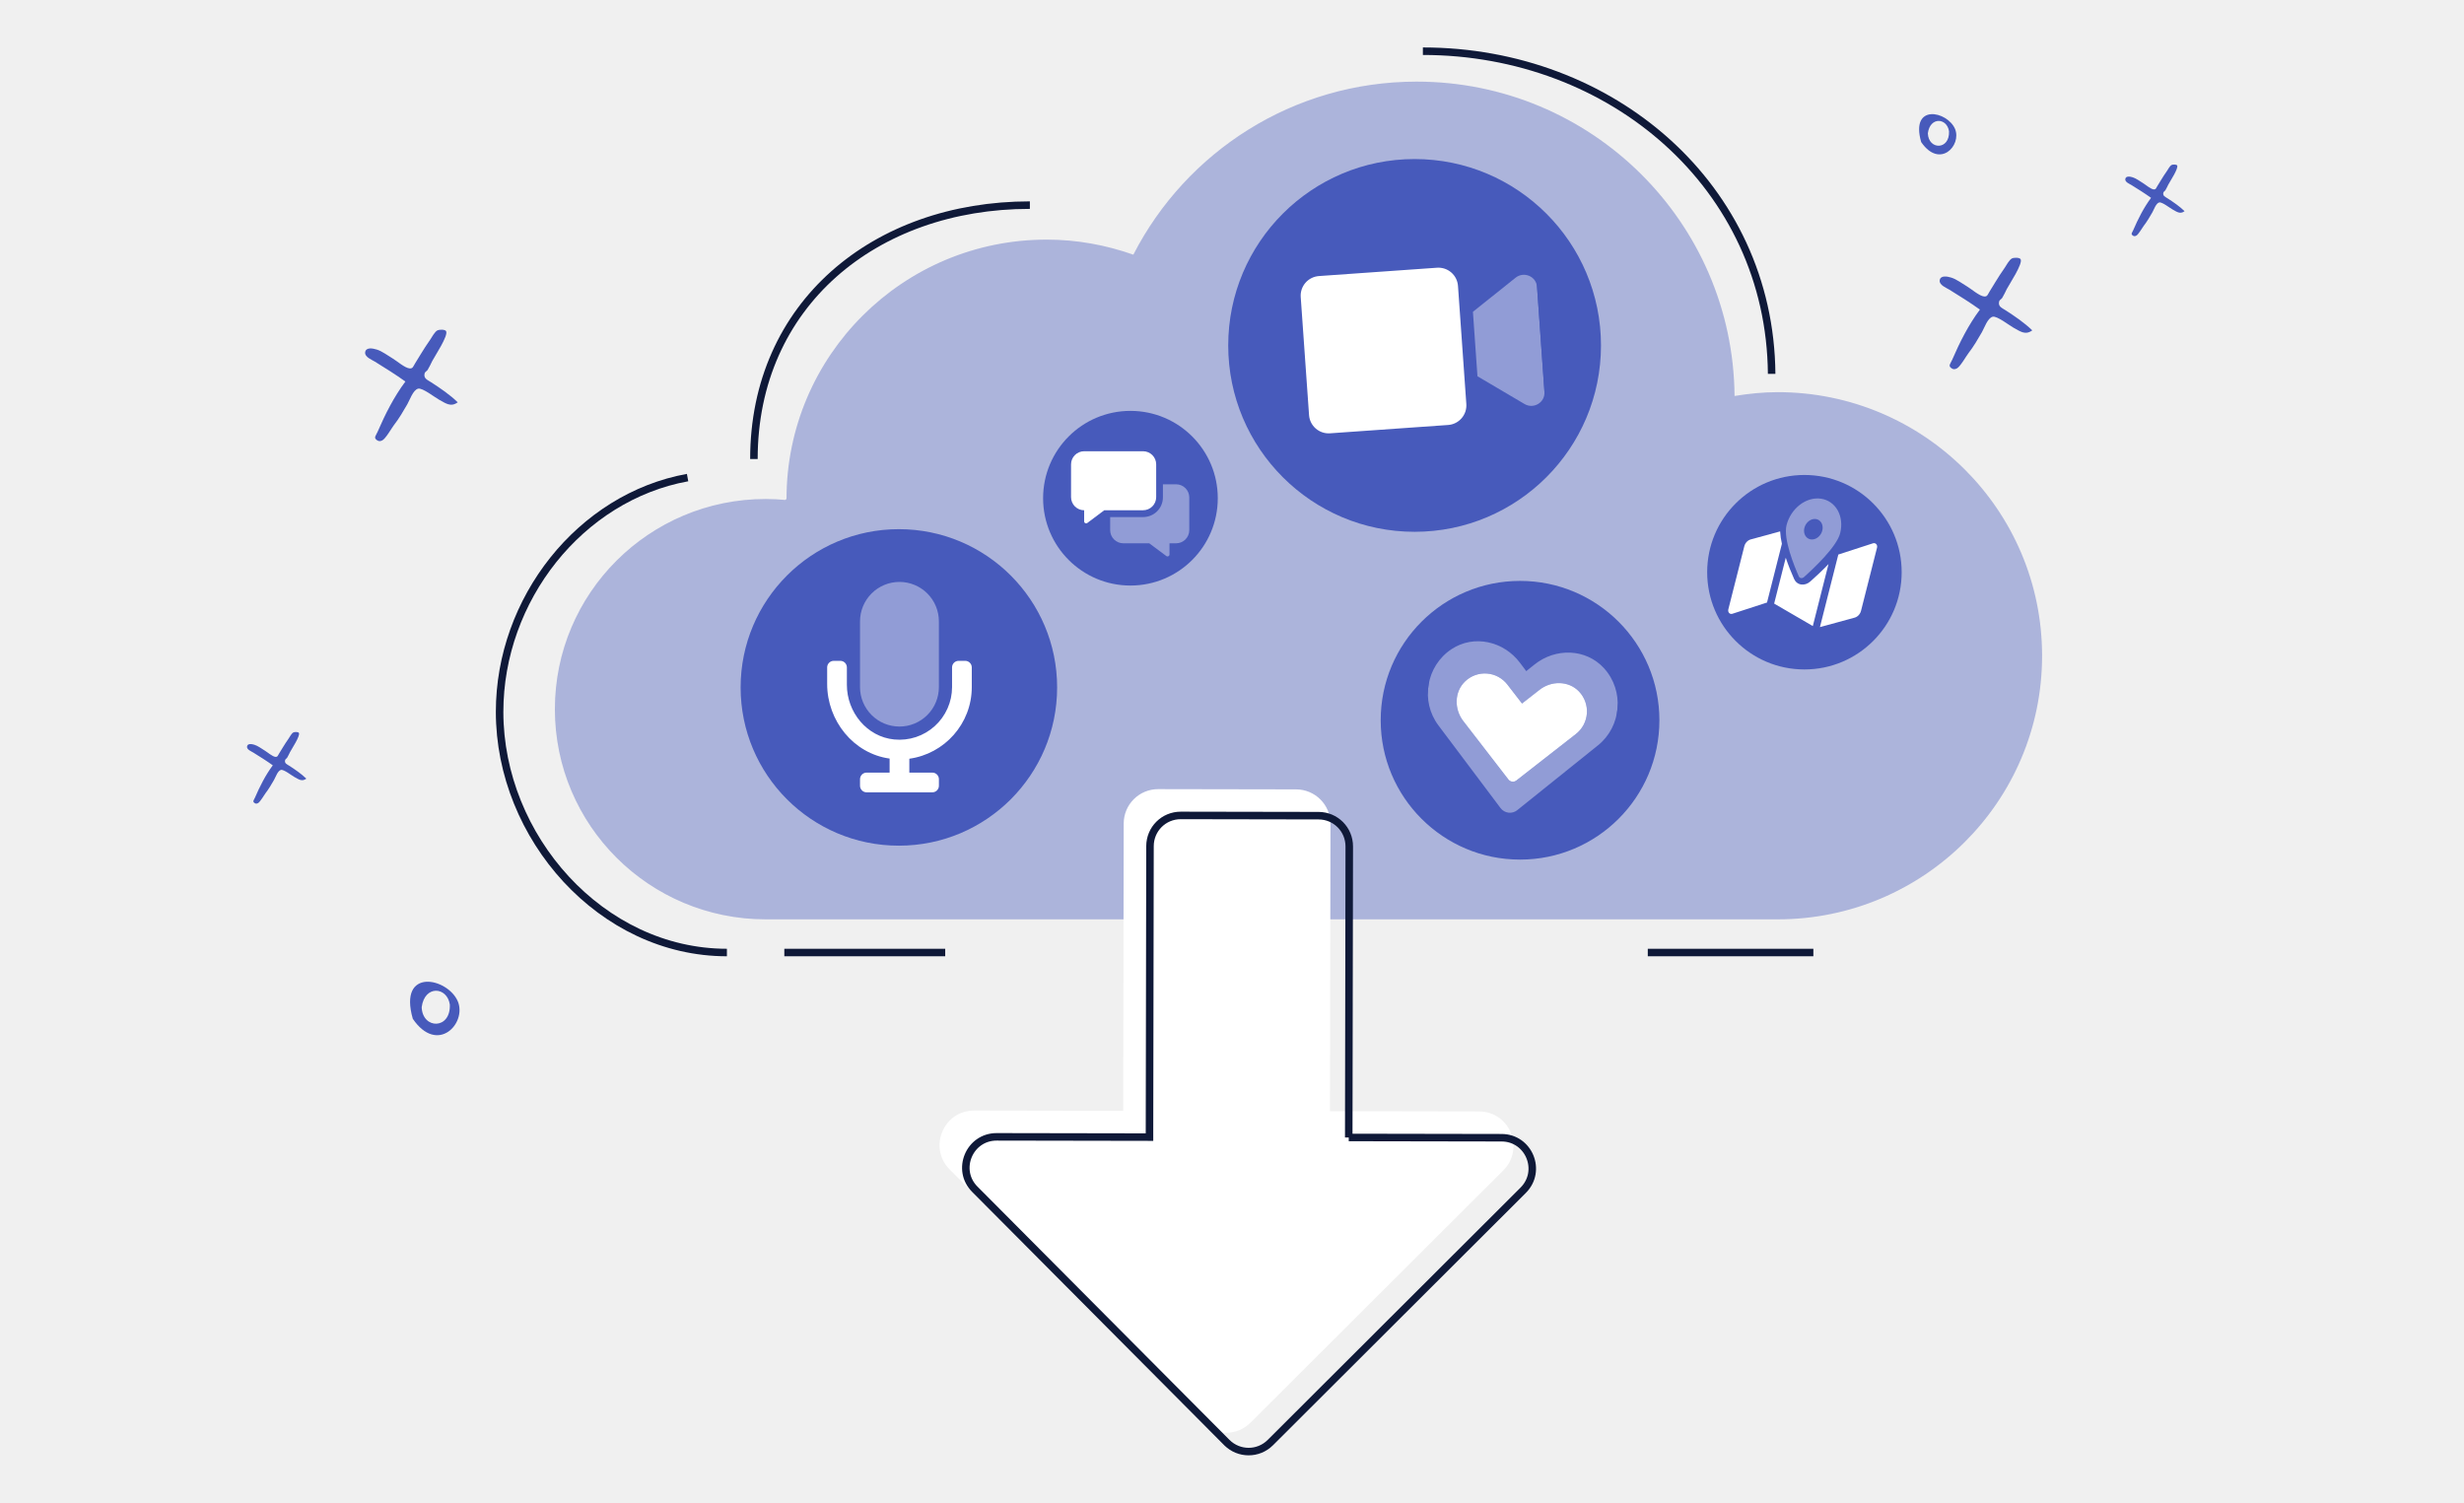
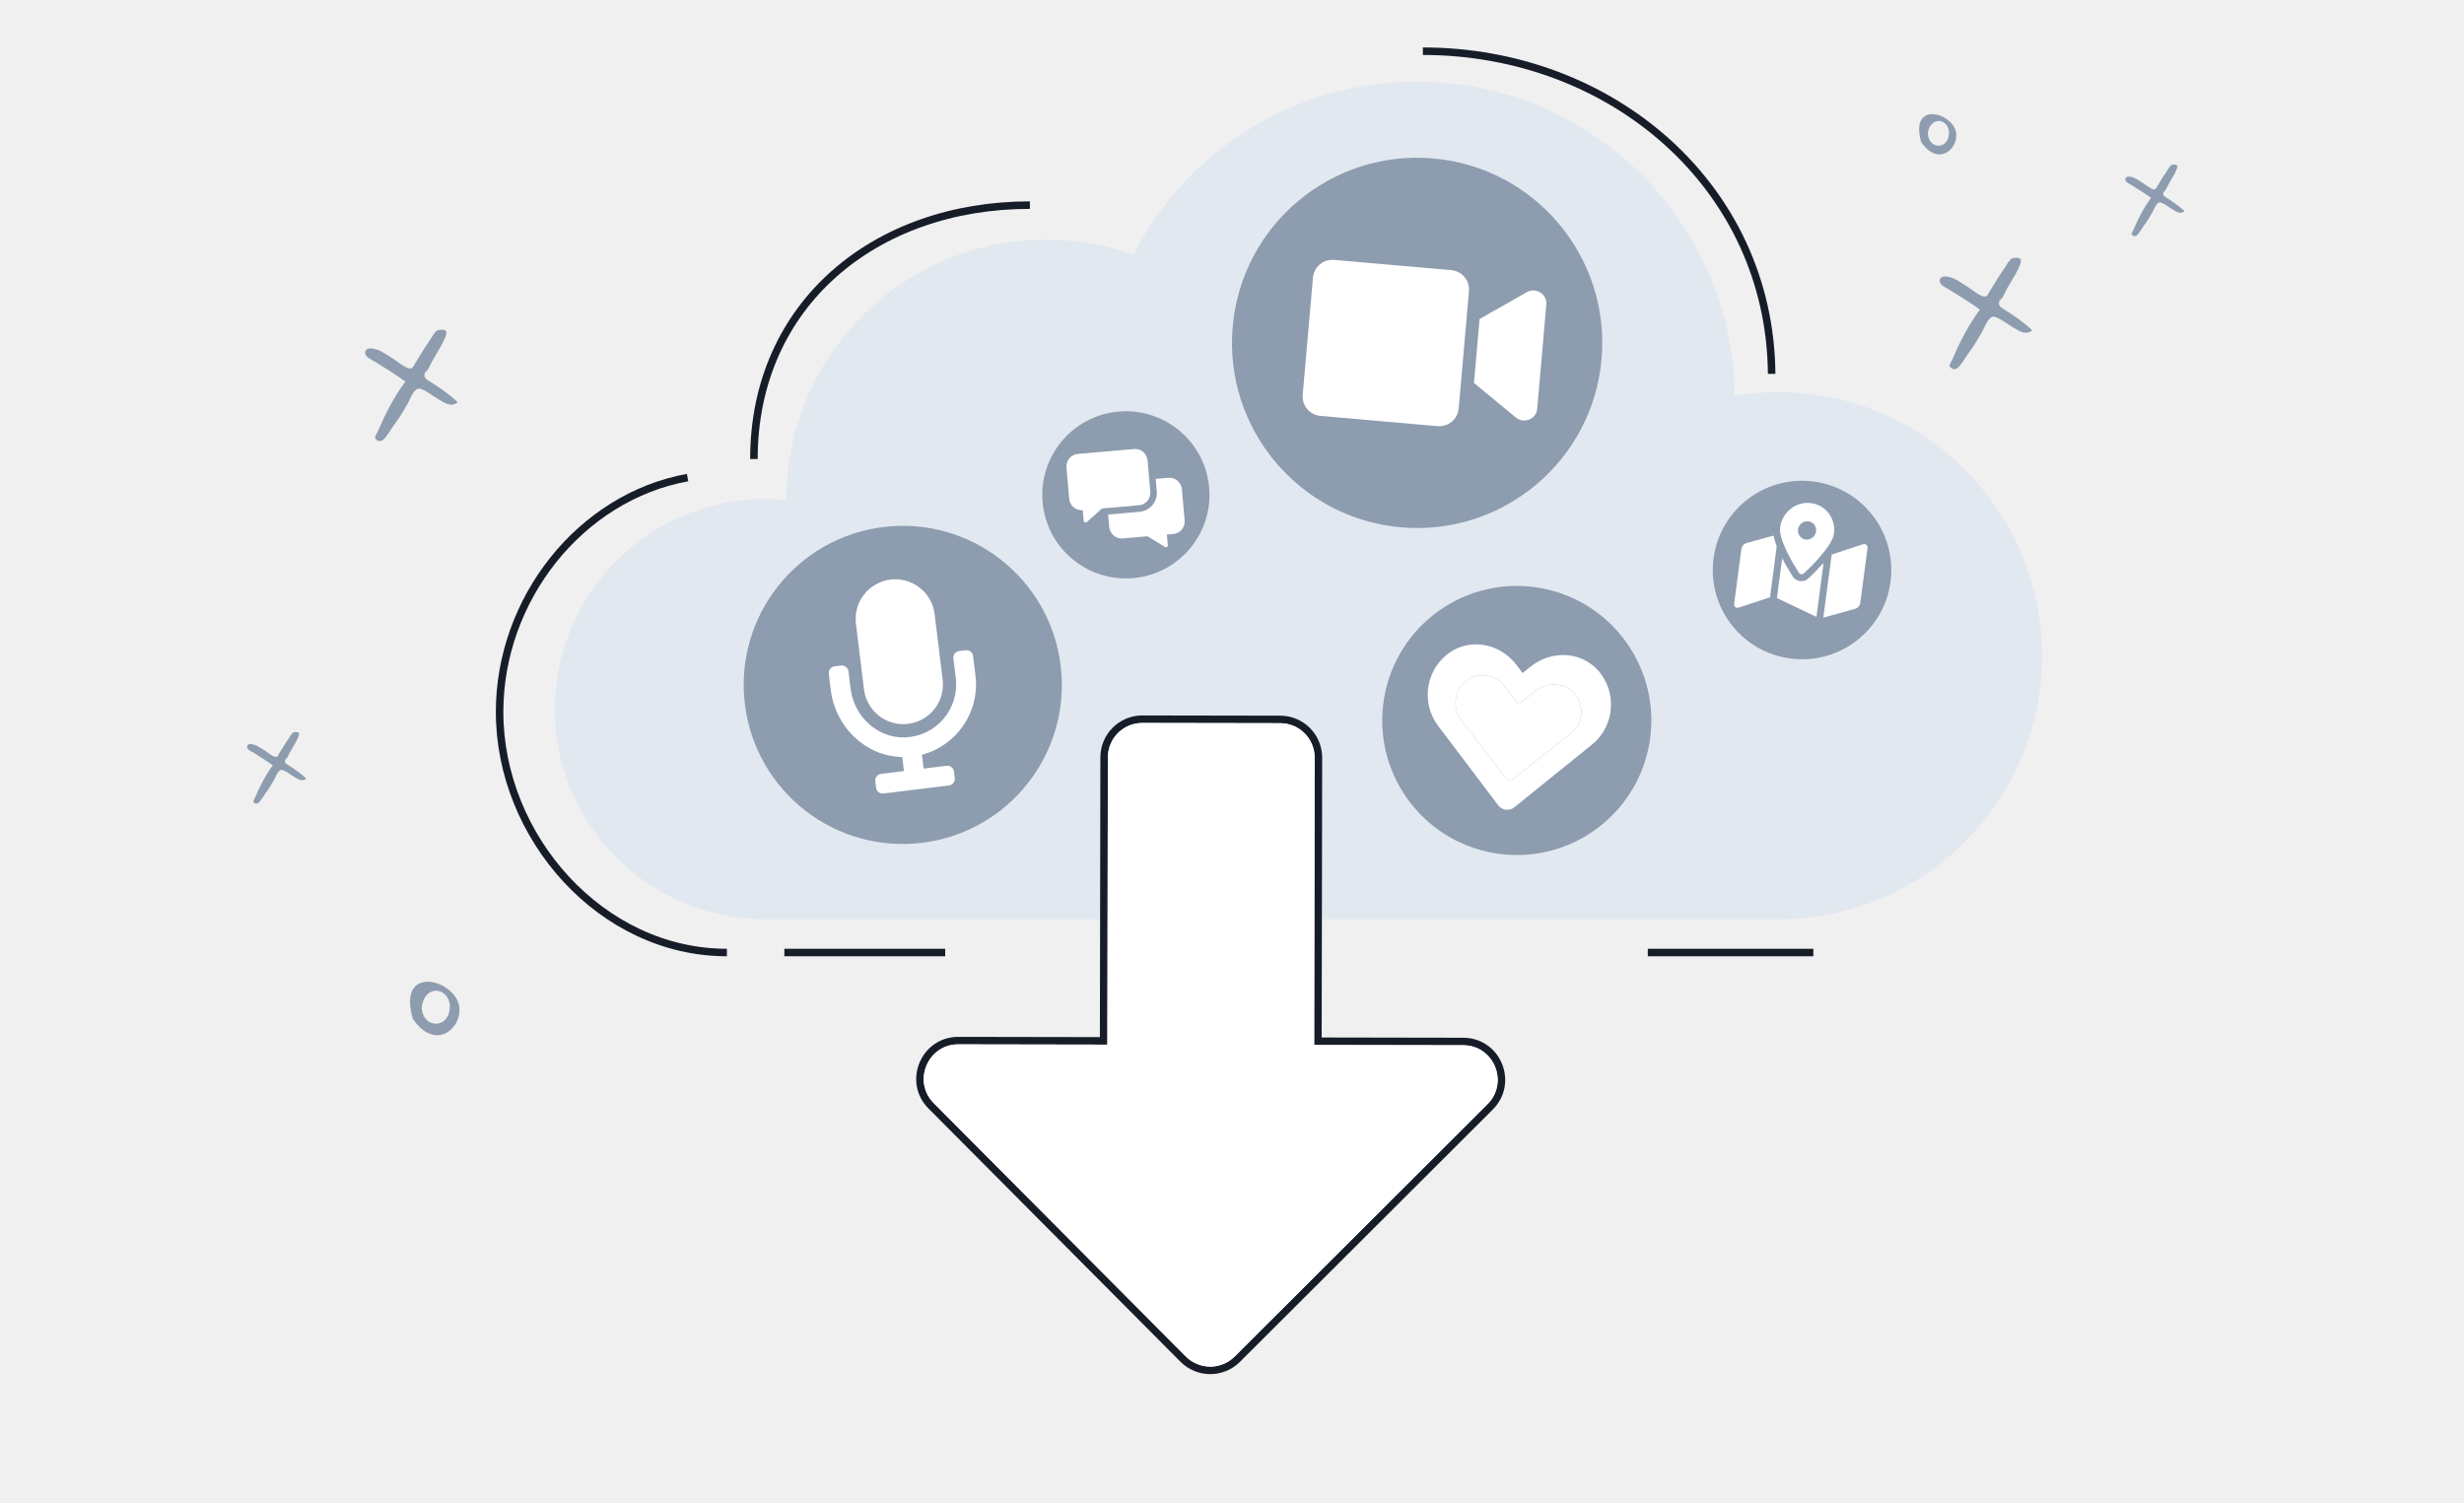
- <svg xmlns="http://www.w3.org/2000/svg" xmlns:xlink="http://www.w3.org/1999/xlink" version="1.1" id="Layer_1" x="0px" y="0px" width="328px" height="200px" viewBox="0 0 328 200" enable-background="new 0 0 328 200" xml:space="preserve">
-   <path opacity="0.4" fill="#475ABB" stroke="#475ABB" enable-background="new    " d="M105.205,67.118v-0.552  c0-0.047-0.004-0.09-0.006-0.11l-0.002-0.025c0-0.003,0-0.005,0-0.005 M105.205,67.118l-0.008-0.692l0,0 M105.205,67.118  l-0.549-0.054 M105.205,67.118l-0.549-0.054 M105.197,66.426c0-18.792,15.279-34.029,34.13-34.029c3.992,0,7.808,0.719,11.373,1.977   M105.197,66.426L150.7,34.374 M104.656,67.064c-0.9-0.088-1.811-0.138-2.732-0.138c-15.223,0-27.561,12.305-27.561,27.479  c0,15.175,12.338,27.479,27.561,27.479h134.721c19.16,0,34.691-15.487,34.691-34.59c0-19.102-15.531-34.59-34.691-34.59  c-1.928,0-3.81,0.197-5.664,0.501l-0.576,0.095l-0.006-0.584c-0.193-22.868-18.838-41.351-41.822-41.351  c-16.26,0-30.342,9.255-37.265,22.765l-0.199,0.389 M104.656,67.064l46.456-32.545 M151.112,34.519l-0.412-0.146 M151.112,34.519  l-0.412-0.146" />
-   <path fill="none" stroke="#0F1938" d="M96.763,126.8c-16.71,0-30.257-15.358-30.257-32.035c0-14.985,10.723-28.585,25.022-31.19   M100.359,61.104c0-20.581,16.113-33.798,36.735-33.798 M189.41,6.816c25.078,0,46.215,17.976,46.426,42.953 M241.389,126.8h-22.041   M104.407,126.8h21.416" />
-   <circle fill="#475ABB" cx="188.308" cy="45.983" r="24.81" />
-   <g>
-     <defs>
-       <rect id="SVGID_1_" x="173.661" y="32.302" transform="matrix(-0.9975 0.0705 -0.0705 -0.9975 381.5916 79.1269)" width="31.48" height="27.982" />
-     </defs>
-     <clipPath id="SVGID_2_">
-       <use xlink:href="#SVGID_1_" overflow="visible" />
+ <svg xmlns="http://www.w3.org/2000/svg" width="328" height="200" viewBox="0 0 328 200" fill="none">
+   <path d="M101.924 122.383C86.427 122.383 73.864 109.857 73.864 94.405C73.864 78.953 86.427 66.426 101.924 66.426C102.862 66.426 103.79 66.476 104.705 66.566C104.705 66.519 104.697 66.474 104.697 66.426C104.697 47.356 120.201 31.896 139.327 31.896C143.379 31.896 147.252 32.627 150.866 33.902C157.871 20.231 172.122 10.865 188.576 10.865C211.833 10.865 230.703 29.567 230.899 52.711C232.773 52.403 234.683 52.203 236.644 52.203C256.08 52.203 271.836 67.914 271.836 87.293C271.836 106.673 256.08 122.383 236.644 122.383H101.924Z" fill="#E2E8F0" />
+   <path d="M96.763 126.8C80.053 126.8 66.505 111.441 66.505 94.765C66.505 79.78 77.228 66.18 91.528 63.575M100.359 61.103C100.359 40.523 116.472 27.306 137.094 27.306M189.41 6.816C214.489 6.816 235.625 24.792 235.836 49.769M241.389 126.8H219.348M104.407 126.8H125.823" stroke="#171D28" />
+   <path d="M194.777 138.645L175.437 138.611L175.503 100.87C175.508 98.051 173.243 95.777 170.425 95.772L152.075 95.74C149.256 95.735 146.983 98.001 146.978 100.82L146.912 138.561L127.571 138.527C123.035 138.519 120.758 144.005 123.953 147.213C123.953 147.213 123.953 147.213 123.953 147.213L157.496 180.924L157.496 180.924C159.485 182.92 162.707 182.926 164.703 180.937L164.703 180.937L198.365 147.344L198.366 147.343C201.57 144.129 199.315 138.653 194.777 138.645Z" stroke="#171D28" />
+   <path d="M152.074 96.24L170.424 96.272C172.966 96.277 175.008 98.326 175.003 100.869L174.936 139.11L194.776 139.145C198.867 139.152 200.903 144.089 198.012 146.99L164.35 180.583C162.55 182.377 159.644 182.372 157.851 180.571L124.307 146.86C121.426 143.968 123.48 139.019 127.57 139.027L147.411 139.062L147.478 100.821C147.483 98.278 149.532 96.236 152.074 96.24Z" fill="white" />
+   <circle cx="188.643" cy="45.644" r="24.644" transform="rotate(5 188.643 45.6437)" fill="#8D9CAF" />
+   <g clip-path="url(#clip0_10350_54215)">
+     <path d="M201.781 55.579L196.211 50.977L196.956 42.465L203.241 38.896C204.462 38.207 205.964 39.156 205.844 40.529L204.629 54.422C204.508 55.801 202.859 56.469 201.781 55.579Z" fill="white" />
+     <path d="M173.412 52.553L174.777 36.957C174.837 36.271 175.167 35.638 175.694 35.195C176.221 34.753 176.902 34.538 177.588 34.598L193.184 35.962C193.524 35.992 193.854 36.088 194.156 36.246C194.458 36.403 194.727 36.618 194.946 36.88C195.165 37.141 195.33 37.442 195.433 37.767C195.535 38.092 195.573 38.434 195.543 38.774L194.178 54.37C194.149 54.709 194.052 55.04 193.895 55.342C193.738 55.644 193.522 55.912 193.261 56.132C193 56.35 192.699 56.516 192.374 56.618C192.049 56.721 191.707 56.758 191.367 56.729L175.771 55.364C175.086 55.304 174.452 54.974 174.009 54.447C173.567 53.92 173.352 53.239 173.412 52.553V52.553Z" fill="white" />
+   </g>
+   <circle cx="120.175" cy="91.175" r="21.175" transform="rotate(-7 120.175 91.1748)" fill="#8D9CAF" />
+   <path d="M115.01 91.767L113.938 83.035C113.768 81.646 114.156 80.246 115.017 79.143C115.879 78.04 117.144 77.324 118.533 77.153C119.922 76.983 121.322 77.371 122.425 78.233C123.528 79.095 124.243 80.36 124.414 81.749L125.486 90.481C125.656 91.87 125.268 93.27 124.407 94.373C123.545 95.476 122.28 96.192 120.891 96.362C119.502 96.533 118.102 96.145 116.999 95.283C115.896 94.421 115.181 93.156 115.01 91.767V91.767Z" fill="white" />
+   <path d="M129.853 89.947C130.449 94.799 127.325 99.257 122.727 100.473L122.953 102.316L126.009 101.941C126.24 101.913 126.474 101.977 126.658 102.121C126.841 102.265 126.961 102.475 126.989 102.707L127.096 103.58C127.125 103.812 127.06 104.045 126.916 104.229C126.773 104.413 126.562 104.532 126.33 104.56L117.601 105.632C117.369 105.661 117.136 105.596 116.952 105.452C116.768 105.309 116.649 105.098 116.621 104.866L116.513 103.993C116.485 103.762 116.55 103.528 116.693 103.344C116.837 103.161 117.048 103.041 117.279 103.013L120.335 102.638L120.106 100.774C115.223 100.701 111.196 96.769 110.595 91.877L110.326 89.686C110.298 89.454 110.362 89.221 110.506 89.037C110.649 88.853 110.86 88.734 111.092 88.706L111.965 88.598C112.196 88.57 112.43 88.635 112.613 88.778C112.797 88.922 112.916 89.133 112.945 89.364L113.228 91.673C113.676 95.319 116.734 98.254 120.406 98.163C121.389 98.14 122.356 97.912 123.245 97.493C124.134 97.073 124.926 96.473 125.569 95.729C126.212 94.986 126.692 94.116 126.979 93.175C127.266 92.235 127.353 91.245 127.234 90.269L126.912 87.649C126.884 87.418 126.949 87.184 127.092 87.001C127.236 86.817 127.447 86.697 127.678 86.669L128.551 86.562C128.783 86.533 129.016 86.598 129.2 86.742C129.384 86.885 129.503 87.096 129.531 87.328L129.853 89.947Z" fill="white" />
+   <circle cx="201.91" cy="95.91" r="17.91" transform="rotate(7 201.91 95.9096)" fill="#8D9CAF" />
+   <g clip-path="url(#clip1_10350_54215)">
+     <path d="M212.676 89.189C210.347 86.654 206.43 86.577 203.74 88.747L202.688 89.596L201.871 88.518C199.791 85.762 195.968 84.888 193.095 86.785C189.803 88.963 189.086 93.509 191.415 96.593L199.433 107.202C199.554 107.364 199.707 107.5 199.882 107.602C200.057 107.704 200.25 107.769 200.451 107.793C200.652 107.818 200.856 107.802 201.05 107.745C201.245 107.689 201.426 107.594 201.582 107.466L211.929 99.112C214.94 96.683 215.343 92.099 212.676 89.189V89.189ZM209.093 97.661L201.463 103.653C201.388 103.713 201.301 103.757 201.208 103.783C201.115 103.809 201.018 103.816 200.922 103.805C200.827 103.793 200.734 103.762 200.65 103.715C200.566 103.667 200.493 103.603 200.434 103.527L194.61 96.03C193.43 94.512 193.444 92.274 194.832 90.94C195.201 90.582 195.641 90.306 196.124 90.13C196.607 89.954 197.122 89.882 197.634 89.918C198.147 89.954 198.647 90.098 199.1 90.341C199.553 90.583 199.95 90.918 200.265 91.324L202.158 93.758L204.417 91.984C205.93 90.796 208.157 90.806 209.482 92.199C209.838 92.572 210.112 93.015 210.287 93.501C210.461 93.986 210.533 94.502 210.496 95.016C210.459 95.53 210.315 96.031 210.074 96.487C209.832 96.942 209.498 97.342 209.093 97.66L209.093 97.661Z" fill="white" />
+     <path d="M200.432 103.527L194.609 96.03C193.429 94.512 193.443 92.274 194.831 90.94C195.2 90.582 195.64 90.306 196.123 90.13C196.606 89.954 197.121 89.882 197.633 89.918C198.146 89.954 198.645 90.098 199.099 90.34C199.552 90.583 199.949 90.918 200.264 91.324L202.157 93.758L204.415 91.984C205.928 90.797 208.156 90.806 209.481 92.199C209.837 92.572 210.111 93.015 210.286 93.5C210.461 93.985 210.532 94.501 210.496 95.016C210.459 95.53 210.316 96.031 210.074 96.486C209.833 96.942 209.498 97.342 209.093 97.66L201.462 103.653C201.386 103.713 201.299 103.757 201.206 103.783C201.114 103.809 201.016 103.816 200.921 103.804C200.825 103.793 200.733 103.762 200.649 103.714C200.565 103.667 200.492 103.603 200.432 103.527V103.527Z" fill="white" />
+   </g>
+   <circle cx="239.881" cy="75.881" r="11.881" transform="rotate(7 239.881 75.8809)" fill="#8D9CAF" />
+   <path d="M248.028 72.441L243.825 73.821L242.717 82.219L246.946 81.046C247.126 80.996 247.288 80.893 247.411 80.751C247.534 80.608 247.613 80.432 247.638 80.246L248.601 72.945C248.611 72.869 248.602 72.792 248.576 72.721C248.549 72.649 248.506 72.586 248.45 72.536C248.393 72.486 248.325 72.452 248.252 72.435C248.178 72.418 248.101 72.42 248.028 72.441ZM232.495 72.291C232.316 72.341 232.154 72.444 232.031 72.586C231.908 72.728 231.828 72.904 231.804 73.09L230.841 80.391C230.831 80.467 230.839 80.544 230.866 80.615C230.892 80.687 230.935 80.75 230.992 80.8C231.048 80.85 231.116 80.885 231.19 80.901C231.263 80.918 231.34 80.916 231.413 80.896L235.617 79.515L236.513 72.718C236.33 72.257 236.186 71.781 236.082 71.295L232.495 72.291ZM239.63 77.358C239.43 77.335 239.239 77.268 239.069 77.162C238.9 77.056 238.756 76.913 238.647 76.743C238.172 76.003 237.674 75.164 237.235 74.312L236.535 79.62L241.799 82.115L242.745 74.941C242.098 75.669 241.396 76.371 240.743 76.983C240.594 77.124 240.417 77.23 240.224 77.294C240.032 77.359 239.829 77.381 239.63 77.358V77.358Z" fill="white" />
+   <path d="M241.03 66.966C240.079 66.857 239.116 67.137 238.353 67.744C237.59 68.351 237.09 69.235 236.962 70.201C236.747 71.829 238.7 75.062 239.456 76.24C239.491 76.296 239.538 76.343 239.594 76.379C239.65 76.414 239.713 76.436 239.779 76.443C239.844 76.451 239.911 76.443 239.974 76.422C240.038 76.4 240.096 76.365 240.145 76.319C241.185 75.345 243.92 72.646 244.135 71.019C244.263 70.052 244.007 69.082 243.425 68.322C242.842 67.562 241.981 67.074 241.03 66.966V66.966ZM240.388 71.825C240.152 71.798 239.93 71.701 239.751 71.545C239.572 71.389 239.444 71.181 239.383 70.949C239.322 70.717 239.33 70.47 239.407 70.24C239.485 70.009 239.627 69.806 239.817 69.655C240.006 69.504 240.235 69.413 240.473 69.392C240.711 69.372 240.948 69.423 241.154 69.54C241.361 69.657 241.527 69.834 241.632 70.049C241.737 70.263 241.776 70.506 241.744 70.746C241.702 71.069 241.535 71.363 241.281 71.566C241.026 71.768 240.705 71.861 240.388 71.825Z" fill="white" />
+   <circle cx="149.874" cy="65.874" r="11.126" transform="rotate(-5 149.874 65.8739)" fill="#8D9CAF" />
+   <path d="M151.614 67.261L146.687 67.692L144.678 69.496C144.643 69.527 144.6 69.548 144.554 69.556C144.508 69.564 144.46 69.559 144.416 69.542C144.373 69.525 144.335 69.495 144.307 69.457C144.279 69.42 144.262 69.375 144.258 69.328L144.135 67.918C143.694 67.957 143.256 67.818 142.917 67.533C142.578 67.249 142.366 66.841 142.327 66.399L141.963 62.238C141.925 61.797 142.063 61.358 142.347 61.019C142.632 60.68 143.039 60.467 143.479 60.428L150.959 59.774C151.399 59.736 151.837 59.874 152.176 60.159C152.515 60.444 152.727 60.852 152.766 61.293L153.13 65.454C153.149 65.673 153.125 65.893 153.059 66.102C152.993 66.311 152.887 66.505 152.746 66.673C152.605 66.841 152.433 66.979 152.238 67.08C152.044 67.181 151.832 67.243 151.614 67.261V67.261Z" fill="white" />
+   <path d="M157.334 65.12L157.698 69.28C157.736 69.722 157.596 70.16 157.31 70.499C157.023 70.839 156.613 71.052 156.17 71.091L155.333 71.164L155.457 72.576C155.461 72.623 155.452 72.67 155.431 72.712C155.409 72.754 155.377 72.789 155.337 72.814C155.296 72.839 155.25 72.852 155.203 72.852C155.156 72.852 155.109 72.839 155.069 72.814L152.763 71.389L149.476 71.676C149.032 71.715 148.592 71.576 148.25 71.292C147.909 71.007 147.696 70.6 147.657 70.159L147.511 68.495L151.695 68.129C152.36 68.07 152.975 67.75 153.405 67.241C153.834 66.732 154.044 66.075 153.987 65.413L153.841 63.749L155.515 63.603C155.958 63.564 156.399 63.703 156.74 63.987C157.081 64.272 157.295 64.679 157.334 65.12Z" fill="white" />
+   <path fill-rule="evenodd" clip-rule="evenodd" d="M60.932 53.554C60 54.245 59.31 53.672 58.429 53.196C57.9 52.909 56.242 51.598 55.661 51.74C54.989 51.904 54.548 53.25 54.23 53.798C53.678 54.753 53.123 55.712 52.445 56.583C52.143 56.97 51.332 58.422 50.878 58.63C50.618 58.749 50.43 58.773 50.166 58.586C49.705 58.258 50.04 58.001 50.263 57.487C51.28 55.139 52.432 52.841 53.965 50.788C52.651 49.847 51.285 48.997 49.913 48.146C49.51 47.897 48.552 47.537 48.608 46.925C48.676 46.178 49.638 46.371 50.146 46.529C50.887 46.76 51.609 47.328 52.275 47.72C52.824 48.044 53.907 49 54.534 49.043C54.966 49.073 54.991 48.807 55.254 48.379C55.502 47.974 55.749 47.57 55.999 47.166C56.399 46.518 56.8 45.874 57.243 45.255C57.486 44.916 57.844 44.173 58.242 43.974C58.472 43.859 59.221 43.834 59.376 44.074C59.74 44.636 57.845 47.459 57.541 48.057C57.34 48.454 57.164 48.859 56.931 49.236C56.842 49.379 56.575 49.514 56.531 49.679C56.346 50.382 56.871 50.552 57.4 50.894C58.63 51.688 59.878 52.532 60.932 53.554Z" fill="#8D9CAF" />
+   <path fill-rule="evenodd" clip-rule="evenodd" d="M270.527 43.979C269.595 44.67 268.905 44.097 268.024 43.62C267.496 43.333 265.838 42.022 265.257 42.164C264.585 42.329 264.143 43.674 263.826 44.223C263.274 45.178 262.719 46.137 262.04 47.008C261.739 47.394 260.928 48.846 260.474 49.055C260.214 49.174 260.025 49.198 259.762 49.011C259.3 48.683 259.636 48.426 259.859 47.912C260.876 45.564 262.028 43.266 263.561 41.212C262.247 40.272 260.881 39.422 259.508 38.571C259.106 38.321 258.148 37.962 258.204 37.349C258.272 36.603 259.234 36.796 259.742 36.954C260.483 37.184 261.205 37.753 261.87 38.145C262.419 38.468 263.503 39.425 264.13 39.468C264.561 39.498 264.587 39.232 264.85 38.803C265.098 38.399 265.345 37.994 265.594 37.59C265.995 36.943 266.395 36.299 266.839 35.68C267.082 35.34 267.439 34.598 267.837 34.399C268.068 34.283 268.817 34.259 268.972 34.499C269.335 35.06 267.441 37.883 267.137 38.482C266.936 38.879 266.76 39.284 266.526 39.661C266.437 39.804 266.171 39.939 266.127 40.104C265.942 40.806 266.467 40.976 266.996 41.318C268.226 42.112 269.474 42.956 270.527 43.979Z" fill="#8D9CAF" />
+   <path fill-rule="evenodd" clip-rule="evenodd" d="M40.778 103.655C40.181 104.099 39.739 103.731 39.175 103.425C38.836 103.241 37.775 102.399 37.402 102.491C36.971 102.597 36.688 103.462 36.485 103.814C36.13 104.428 35.774 105.044 35.339 105.604C35.146 105.853 34.626 106.786 34.335 106.92C34.169 106.997 34.048 107.012 33.879 106.892C33.583 106.682 33.798 106.516 33.941 106.186C34.594 104.677 35.333 103.2 36.316 101.88C35.474 101.276 34.6 100.73 33.721 100.184C33.463 100.024 32.849 99.794 32.885 99.4C32.929 98.92 33.546 99.044 33.871 99.145C34.346 99.293 34.808 99.658 35.234 99.91C35.586 100.117 36.279 100.731 36.681 100.759C36.958 100.778 36.974 100.607 37.143 100.332C37.302 100.072 37.46 99.811 37.62 99.552C37.877 99.136 38.134 98.722 38.418 98.324C38.574 98.106 38.803 97.629 39.059 97.501C39.206 97.426 39.686 97.41 39.785 97.564C40.018 97.925 38.803 99.739 38.608 100.124C38.479 100.379 38.367 100.64 38.217 100.882C38.16 100.974 37.989 101.06 37.961 101.167C37.841 101.618 38.178 101.727 38.517 101.946C39.304 102.456 40.104 102.998 40.778 103.655Z" fill="#8D9CAF" />
+   <path fill-rule="evenodd" clip-rule="evenodd" d="M290.806 28.114C290.208 28.558 289.766 28.19 289.202 27.884C288.863 27.7 287.802 26.858 287.429 26.95C286.999 27.056 286.716 27.921 286.512 28.273C286.158 28.887 285.802 29.504 285.367 30.063C285.174 30.312 284.653 31.245 284.363 31.379C284.196 31.456 284.075 31.471 283.906 31.351C283.611 31.141 283.826 30.975 283.969 30.645C284.621 29.136 285.361 27.659 286.344 26.339C285.502 25.735 284.627 25.19 283.748 24.643C283.49 24.483 282.877 24.253 282.913 23.859C282.957 23.38 283.573 23.503 283.898 23.605C284.373 23.752 284.835 24.117 285.261 24.369C285.613 24.576 286.307 25.191 286.709 25.218C286.985 25.237 287.002 25.066 287.17 24.791C287.329 24.531 287.488 24.271 287.648 24.011C287.904 23.595 288.161 23.181 288.446 22.783C288.602 22.565 288.831 22.088 289.086 21.96C289.234 21.886 289.714 21.869 289.813 22.023C290.045 22.384 288.831 24.199 288.636 24.583C288.506 24.839 288.394 25.099 288.244 25.341C288.187 25.433 288.016 25.52 287.988 25.626C287.869 26.077 288.205 26.186 288.544 26.406C289.332 26.916 290.131 27.457 290.806 28.114Z" fill="#8D9CAF" />
+   <path fill-rule="evenodd" clip-rule="evenodd" d="M56.133 134.081C56.521 131.09 59.526 131.341 59.879 133.721C60.025 137.081 56.24 137.049 56.133 134.081ZM54.951 135.624C58.219 140.413 62.158 136.251 60.946 133.306C59.597 130.139 52.981 128.74 54.951 135.624Z" fill="#8D9CAF" />
+   <path fill-rule="evenodd" clip-rule="evenodd" d="M256.629 17.749C256.921 15.499 259.182 15.688 259.448 17.478C259.557 20.006 256.71 19.982 256.629 17.749ZM255.74 18.91C258.199 22.513 261.162 19.382 260.25 17.166C259.235 14.784 254.258 13.731 255.74 18.91Z" fill="#8D9CAF" />
+   <defs>
+     <clipPath id="clip0_10350_54215">
+       <rect width="31.268" height="27.794" fill="white" transform="translate(175.304 30.9106) rotate(5)" />
    </clipPath>
-     <g clip-path="url(#SVGID_2_)">
-       <path opacity="0.4" fill="#FFFFFF" enable-background="new    " d="M202.941,53.783l-6.266-3.694l-0.605-8.581l5.684-4.543    c1.105-0.878,2.749-0.172,2.848,1.212l0.988,14.005C205.688,53.573,204.154,54.498,202.941,53.783z" />
-       <path fill="#FFFFFF" d="M174.257,55.262l-1.11-15.723c-0.049-0.691,0.18-1.374,0.633-1.896c0.455-0.523,1.099-0.845,1.789-0.894    l15.723-1.11c0.343-0.024,0.686,0.02,1.012,0.128c0.325,0.109,0.627,0.28,0.885,0.505c0.26,0.225,0.472,0.499,0.625,0.805    c0.153,0.307,0.244,0.641,0.269,0.983l1.11,15.723c0.024,0.342-0.02,0.686-0.127,1.011c-0.109,0.325-0.281,0.626-0.506,0.885    c-0.225,0.259-0.498,0.471-0.806,0.625s-0.642,0.245-0.983,0.269l-15.723,1.11c-0.691,0.049-1.373-0.179-1.896-0.633    S174.307,55.953,174.257,55.262L174.257,55.262z" />
-     </g>
-   </g>
-   <circle fill="#475ABB" cx="119.655" cy="91.509" r="21.066" />
-   <path opacity="0.4" fill="#FFFFFF" enable-background="new    " d="M114.482,91.468v-8.752c0-1.393,0.554-2.728,1.538-3.713  c0.985-0.985,2.32-1.538,3.712-1.538c1.393,0,2.728,0.553,3.713,1.538c0.984,0.985,1.537,2.32,1.537,3.713v8.752  c0,1.393-0.553,2.728-1.537,3.713c-0.985,0.985-2.32,1.538-3.713,1.538c-1.392,0-2.727-0.553-3.712-1.538  C115.036,94.196,114.482,92.86,114.482,91.468L114.482,91.468z" />
-   <path fill="#FFFFFF" d="M129.36,91.471c0,4.863-3.626,8.887-8.313,9.53v1.849h3.062c0.233,0,0.455,0.092,0.619,0.256  s0.257,0.387,0.257,0.619v0.875c0,0.231-0.093,0.455-0.257,0.619c-0.164,0.163-0.386,0.256-0.619,0.256h-8.75  c-0.232,0-0.454-0.093-0.618-0.256c-0.164-0.164-0.257-0.388-0.257-0.619v-0.875c0-0.232,0.093-0.455,0.257-0.619  c0.164-0.164,0.386-0.256,0.618-0.256h3.063v-1.869c-4.813-0.664-8.313-5.035-8.313-9.938v-2.197c0-0.232,0.093-0.455,0.257-0.619  c0.164-0.164,0.386-0.256,0.618-0.256h0.875c0.232,0,0.455,0.092,0.619,0.256s0.256,0.387,0.256,0.619v2.314  c0,3.654,2.664,6.924,6.301,7.279c0.973,0.096,1.956-0.012,2.885-0.318c0.928-0.306,1.783-0.804,2.508-1.46  c0.725-0.656,1.305-1.457,1.702-2.351c0.398-0.894,0.603-1.861,0.605-2.839v-2.625c0-0.232,0.092-0.455,0.256-0.619  c0.164-0.164,0.386-0.256,0.619-0.256h0.875c0.232,0,0.454,0.092,0.618,0.256s0.257,0.387,0.257,0.619V91.471z" />
-   <circle fill="#475ABB" cx="202.345" cy="95.88" r="18.55" />
-   <g>
-     <defs>
-       <rect id="SVGID_3_" x="189.506" y="84.499" transform="matrix(-0.9922 -0.1247 0.1247 -0.9922 390.6765 218.7989)" width="25.355" height="25.356" />
-     </defs>
-     <clipPath id="SVGID_4_">
-       <use xlink:href="#SVGID_3_" overflow="visible" />
+     <clipPath id="clip1_10350_54215">
+       <rect width="24.48" height="24.48" fill="white" transform="translate(191.101 83.5229) rotate(7)" />
    </clipPath>
-     <g clip-path="url(#SVGID_4_)">
-       <path opacity="0.4" fill="#FFFFFF" enable-background="new    " d="M213.516,88.949c-2.406-2.633-6.461-2.724-9.254-0.484    l-1.093,0.876l-0.842-1.119c-2.147-2.86-6.104-3.776-9.086-1.82c-3.415,2.246-4.173,6.953-1.769,10.154l8.274,11.012    c0.125,0.168,0.282,0.309,0.463,0.414c0.181,0.106,0.382,0.174,0.59,0.201c0.208,0.025,0.419,0.01,0.62-0.049    c0.202-0.058,0.389-0.156,0.553-0.287l10.74-8.623C215.839,96.718,216.27,91.97,213.516,88.949L213.516,88.949z M209.779,97.713    l-7.92,6.186c-0.078,0.062-0.168,0.106-0.264,0.133c-0.097,0.027-0.197,0.033-0.297,0.021c-0.099-0.013-0.195-0.044-0.281-0.094    s-0.162-0.115-0.224-0.195l-6.01-7.781c-1.218-1.577-1.197-3.894,0.243-5.271c0.384-0.37,0.841-0.654,1.342-0.835    s1.033-0.254,1.564-0.216c0.531,0.039,1.049,0.19,1.518,0.442c0.468,0.252,0.879,0.601,1.203,1.022l1.953,2.526l2.346-1.831    c1.57-1.226,3.878-1.21,5.246,0.237c0.367,0.388,0.65,0.847,0.83,1.35c0.179,0.503,0.25,1.038,0.212,1.57    c-0.04,0.533-0.19,1.051-0.442,1.522C210.548,96.971,210.2,97.384,209.779,97.713L209.779,97.713z" />
-       <path fill="#FFFFFF" d="M200.793,103.764l-6.01-7.782c-1.219-1.576-1.197-3.894,0.244-5.271c0.384-0.37,0.84-0.654,1.341-0.835    s1.034-0.254,1.565-0.215c0.53,0.039,1.047,0.189,1.516,0.442s0.88,0.601,1.205,1.022l1.953,2.526l2.344-1.831    c1.57-1.226,3.878-1.21,5.246,0.237c0.369,0.387,0.65,0.847,0.83,1.35s0.252,1.038,0.214,1.57c-0.04,0.533-0.19,1.051-0.441,1.522    c-0.252,0.471-0.599,0.884-1.021,1.213l-7.922,6.186c-0.078,0.061-0.168,0.106-0.265,0.133c-0.096,0.027-0.196,0.033-0.295,0.021    c-0.099-0.013-0.194-0.045-0.282-0.094C200.93,103.909,200.854,103.844,200.793,103.764L200.793,103.764z" />
-     </g>
-   </g>
-   <circle fill="#475ABB" cx="240.199" cy="76.173" r="12.945" />
-   <path fill="#FFFFFF" d="M249.338,72.32l-4.626,1.5l-2.448,9.661l4.623-1.261c0.195-0.054,0.381-0.168,0.532-0.331  s0.261-0.363,0.315-0.578l2.127-8.397c0.023-0.087,0.025-0.177,0.01-0.259c-0.018-0.083-0.053-0.157-0.105-0.215  c-0.051-0.059-0.117-0.1-0.191-0.121C249.499,72.297,249.418,72.298,249.338,72.32z M233.046,71.81  c-0.196,0.054-0.381,0.168-0.532,0.33c-0.152,0.162-0.262,0.362-0.316,0.577l-2.127,8.397c-0.022,0.088-0.025,0.177-0.01,0.26  c0.018,0.083,0.053,0.157,0.105,0.216c0.051,0.059,0.117,0.1,0.191,0.121c0.076,0.021,0.156,0.021,0.236-0.001l4.627-1.501  l1.98-7.819c-0.122-0.535-0.2-1.087-0.235-1.65L233.046,71.81z M239.766,77.808c-0.207-0.031-0.397-0.112-0.56-0.238  c-0.162-0.126-0.291-0.294-0.379-0.493c-0.386-0.863-0.781-1.841-1.111-2.833l-1.547,6.105l5.147,2.992l2.09-8.252  c-0.79,0.826-1.635,1.62-2.415,2.312c-0.179,0.159-0.38,0.277-0.593,0.348C240.188,77.818,239.971,77.838,239.766,77.808  L239.766,77.808z" />
-   <path opacity="0.4" fill="#FFFFFF" enable-background="new    " d="M242.412,66.386c-0.946-0.142-1.962,0.151-2.824,0.813  c-0.861,0.662-1.498,1.64-1.77,2.718c-0.457,1.814,1.041,5.47,1.633,6.803c0.027,0.063,0.068,0.117,0.119,0.157  c0.052,0.041,0.113,0.066,0.178,0.076s0.134,0.003,0.201-0.02c0.066-0.022,0.131-0.061,0.188-0.111  c1.196-1.066,4.363-4.025,4.82-5.84c0.271-1.078,0.156-2.168-0.32-3.03C244.159,67.091,243.359,66.527,242.412,66.386  L242.412,66.386z M241.046,71.805c-0.235-0.035-0.444-0.149-0.603-0.327c-0.158-0.178-0.258-0.412-0.285-0.673  c-0.028-0.261,0.017-0.537,0.129-0.793c0.113-0.256,0.287-0.48,0.501-0.645s0.459-0.262,0.703-0.28  c0.243-0.018,0.476,0.044,0.668,0.18c0.19,0.135,0.333,0.336,0.407,0.579s0.078,0.515,0.012,0.782  c-0.092,0.359-0.303,0.685-0.59,0.906C241.7,71.754,241.361,71.852,241.046,71.805z" />
-   <circle fill="#475ABB" cx="150.481" cy="66.322" r="11.626" />
-   <path fill="#FFFFFF" d="M152.164,67.924h-5.168l-2.255,1.694c-0.04,0.029-0.086,0.047-0.135,0.051s-0.098-0.005-0.142-0.027  s-0.081-0.056-0.106-0.098c-0.026-0.042-0.04-0.09-0.039-0.139v-1.479c-0.463,0-0.906-0.185-1.233-0.512  c-0.327-0.327-0.51-0.771-0.511-1.234v-4.365c0.001-0.463,0.184-0.907,0.511-1.234c0.327-0.327,0.77-0.511,1.233-0.512h7.845  c0.462,0,0.905,0.185,1.232,0.512c0.327,0.328,0.511,0.771,0.511,1.234v4.365c0,0.229-0.045,0.456-0.133,0.667  c-0.087,0.212-0.216,0.404-0.378,0.566s-0.354,0.29-0.565,0.378C152.619,67.88,152.393,67.925,152.164,67.924L152.164,67.924z" />
-   <path opacity="0.4" fill="#FFFFFF" enable-background="new    " d="M158.314,66.216v4.363c0,0.463-0.185,0.907-0.514,1.234  c-0.329,0.327-0.776,0.511-1.241,0.512h-0.878v1.481c0,0.049-0.013,0.097-0.039,0.139s-0.063,0.076-0.107,0.098  s-0.094,0.032-0.143,0.027c-0.049-0.004-0.096-0.022-0.136-0.051l-2.271-1.694h-3.447c-0.466,0-0.912-0.185-1.241-0.512  s-0.514-0.771-0.515-1.234v-1.745h4.389c0.698-0.001,1.367-0.277,1.86-0.768c0.494-0.491,0.771-1.156,0.773-1.85v-1.746h1.755  c0.465,0,0.912,0.185,1.241,0.512C158.129,65.31,158.314,65.753,158.314,66.216z" />
-   <path fill="#FFFFFF" d="M154.18,105.05l18.349,0.033c2.541,0.004,4.584,2.054,4.58,4.597l-0.068,38.24l19.841,0.035  c4.091,0.008,6.127,4.943,3.235,7.846l-33.662,33.592c-1.801,1.795-4.705,1.789-6.499-0.011l-33.544-33.712  c-2.881-2.893-0.827-7.84,3.264-7.833l19.84,0.035l0.068-38.241C149.588,107.088,151.637,105.046,154.18,105.05z" />
-   <path fill="#475ABB" d="M60.931,53.555c-0.932,0.69-1.622,0.118-2.503-0.359c-0.529-0.287-2.187-1.598-2.768-1.456  c-0.672,0.164-1.113,1.51-1.431,2.058c-0.552,0.955-1.107,1.915-1.786,2.785c-0.301,0.387-1.113,1.838-1.566,2.047  c-0.26,0.119-0.449,0.143-0.712-0.044c-0.462-0.328-0.126-0.585,0.096-1.099c1.018-2.348,2.17-4.646,3.703-6.699  c-1.314-0.941-2.68-1.791-4.053-2.642c-0.402-0.25-1.36-0.609-1.305-1.221c0.068-0.747,1.031-0.554,1.538-0.396  c0.742,0.23,1.463,0.799,2.128,1.191c0.549,0.323,1.632,1.279,2.26,1.322c0.432,0.03,0.457-0.236,0.72-0.664  c0.248-0.405,0.495-0.81,0.745-1.213c0.4-0.647,0.801-1.292,1.244-1.91c0.244-0.34,0.601-1.083,0.999-1.281  c0.23-0.115,0.979-0.14,1.135,0.1c0.363,0.561-1.531,3.384-1.835,3.983c-0.202,0.397-0.377,0.802-0.611,1.179  c-0.089,0.143-0.355,0.277-0.399,0.443c-0.186,0.702,0.34,0.872,0.869,1.214C58.629,51.689,59.877,52.533,60.931,53.555z" />
-   <path fill="#475ABB" d="M270.527,43.979c-0.932,0.69-1.623,0.118-2.504-0.359c-0.527-0.287-2.186-1.598-2.767-1.456  c-0.672,0.164-1.114,1.51-1.431,2.058c-0.553,0.955-1.107,1.915-1.786,2.785c-0.302,0.387-1.112,1.838-1.565,2.047  c-0.261,0.119-0.449,0.143-0.713-0.044c-0.462-0.328-0.125-0.585,0.098-1.099c1.017-2.348,2.168-4.646,3.701-6.699  c-1.313-0.941-2.68-1.791-4.053-2.642c-0.402-0.25-1.359-0.609-1.304-1.221c0.067-0.747,1.03-0.554,1.538-0.396  c0.74,0.23,1.463,0.799,2.128,1.191c0.549,0.323,1.633,1.279,2.26,1.322c0.431,0.03,0.457-0.236,0.72-0.664  c0.248-0.405,0.496-0.81,0.744-1.213c0.401-0.647,0.801-1.292,1.245-1.91c0.243-0.34,0.601-1.083,0.998-1.281  c0.231-0.116,0.979-0.14,1.136,0.1c0.362,0.562-1.531,3.385-1.836,3.983c-0.201,0.397-0.377,0.802-0.611,1.179  c-0.088,0.143-0.354,0.277-0.398,0.443c-0.186,0.702,0.34,0.872,0.869,1.214C268.227,42.112,269.475,42.957,270.527,43.979z" />
-   <path fill="#475ABB" d="M40.777,103.654c-0.598,0.443-1.04,0.076-1.604-0.229c-0.339-0.184-1.4-1.026-1.773-0.934  c-0.43,0.106-0.714,0.97-0.917,1.323c-0.354,0.613-0.71,1.229-1.146,1.789c-0.193,0.248-0.713,1.182-1.004,1.316  c-0.167,0.076-0.288,0.092-0.456-0.027c-0.296-0.211-0.081-0.377,0.062-0.707c0.653-1.51,1.392-2.986,2.375-4.306  c-0.842-0.604-1.717-1.149-2.596-1.696c-0.258-0.16-0.871-0.391-0.835-0.784c0.044-0.48,0.661-0.356,0.986-0.255  c0.475,0.147,0.937,0.513,1.363,0.765c0.352,0.208,1.045,0.821,1.447,0.848c0.276,0.02,0.293-0.15,0.461-0.427  c0.159-0.26,0.317-0.52,0.478-0.779c0.257-0.416,0.514-0.831,0.798-1.228c0.156-0.218,0.386-0.695,0.641-0.823  c0.148-0.075,0.627-0.091,0.727,0.063c0.232,0.361-0.982,2.175-1.177,2.56c-0.129,0.255-0.242,0.515-0.392,0.758  c-0.057,0.091-0.228,0.179-0.256,0.285c-0.119,0.451,0.217,0.56,0.556,0.778C39.304,102.456,40.103,102.998,40.777,103.654z" />
-   <path fill="#475ABB" d="M290.805,28.113c-0.598,0.444-1.039,0.077-1.604-0.229c-0.34-0.184-1.4-1.026-1.773-0.934  c-0.43,0.106-0.713,0.971-0.916,1.323c-0.354,0.613-0.711,1.23-1.146,1.79c-0.193,0.248-0.714,1.182-1.005,1.315  c-0.166,0.077-0.287,0.092-0.457-0.028c-0.295-0.21-0.079-0.376,0.063-0.706c0.652-1.509,1.392-2.986,2.375-4.306  c-0.842-0.604-1.717-1.15-2.596-1.696c-0.259-0.16-0.871-0.391-0.835-0.784c0.044-0.48,0.66-0.356,0.984-0.255  c0.476,0.147,0.938,0.513,1.363,0.765c0.352,0.208,1.047,0.821,1.448,0.849c0.276,0.019,0.293-0.152,0.461-0.427  c0.159-0.26,0.317-0.521,0.478-0.78c0.256-0.416,0.514-0.831,0.799-1.228c0.156-0.218,0.385-0.695,0.64-0.823  c0.147-0.074,0.628-0.091,0.728,0.063c0.231,0.361-0.982,2.175-1.178,2.56c-0.13,0.255-0.242,0.515-0.392,0.758  c-0.058,0.091-0.228,0.178-0.257,0.285c-0.118,0.451,0.218,0.561,0.557,0.78C289.331,26.915,290.13,27.457,290.805,28.113z" />
-   <path fill="#475ABB" d="M56.133,134.082c0.388-2.992,3.393-2.74,3.746-0.361C60.025,137.082,56.24,137.049,56.133,134.082z   M54.951,135.624c3.269,4.789,7.207,0.628,5.995-2.317C59.597,130.141,52.981,128.741,54.951,135.624z" />
-   <path fill="#475ABB" d="M256.629,17.749c0.292-2.25,2.553-2.062,2.818-0.271C259.557,20.005,256.71,19.981,256.629,17.749z   M255.74,18.909c2.459,3.603,5.422,0.472,4.51-1.744C259.234,14.783,254.258,13.73,255.74,18.909z" />
-   <path fill="none" stroke="#0F1938" d="M179.54,151.42l0.001-0.5l0.068-38.24c0.004-2.268-1.815-4.093-4.082-4.097l-18.348-0.033  c-2.266-0.004-4.091,1.815-4.095,4.082l-0.068,38.241v0.5l-0.5-0.001l-19.841-0.035c-3.645-0.007-5.476,4.403-2.908,6.981l0,0  l33.543,33.711h0.001 M179.54,151.42h0.5l19.841,0.035c3.643,0.007,5.461,4.404,2.883,6.992l0,0 M163.311,192.029  c1.598,1.604,4.187,1.609,5.791,0.01l33.662-33.592" />
+   </defs>
</svg>
